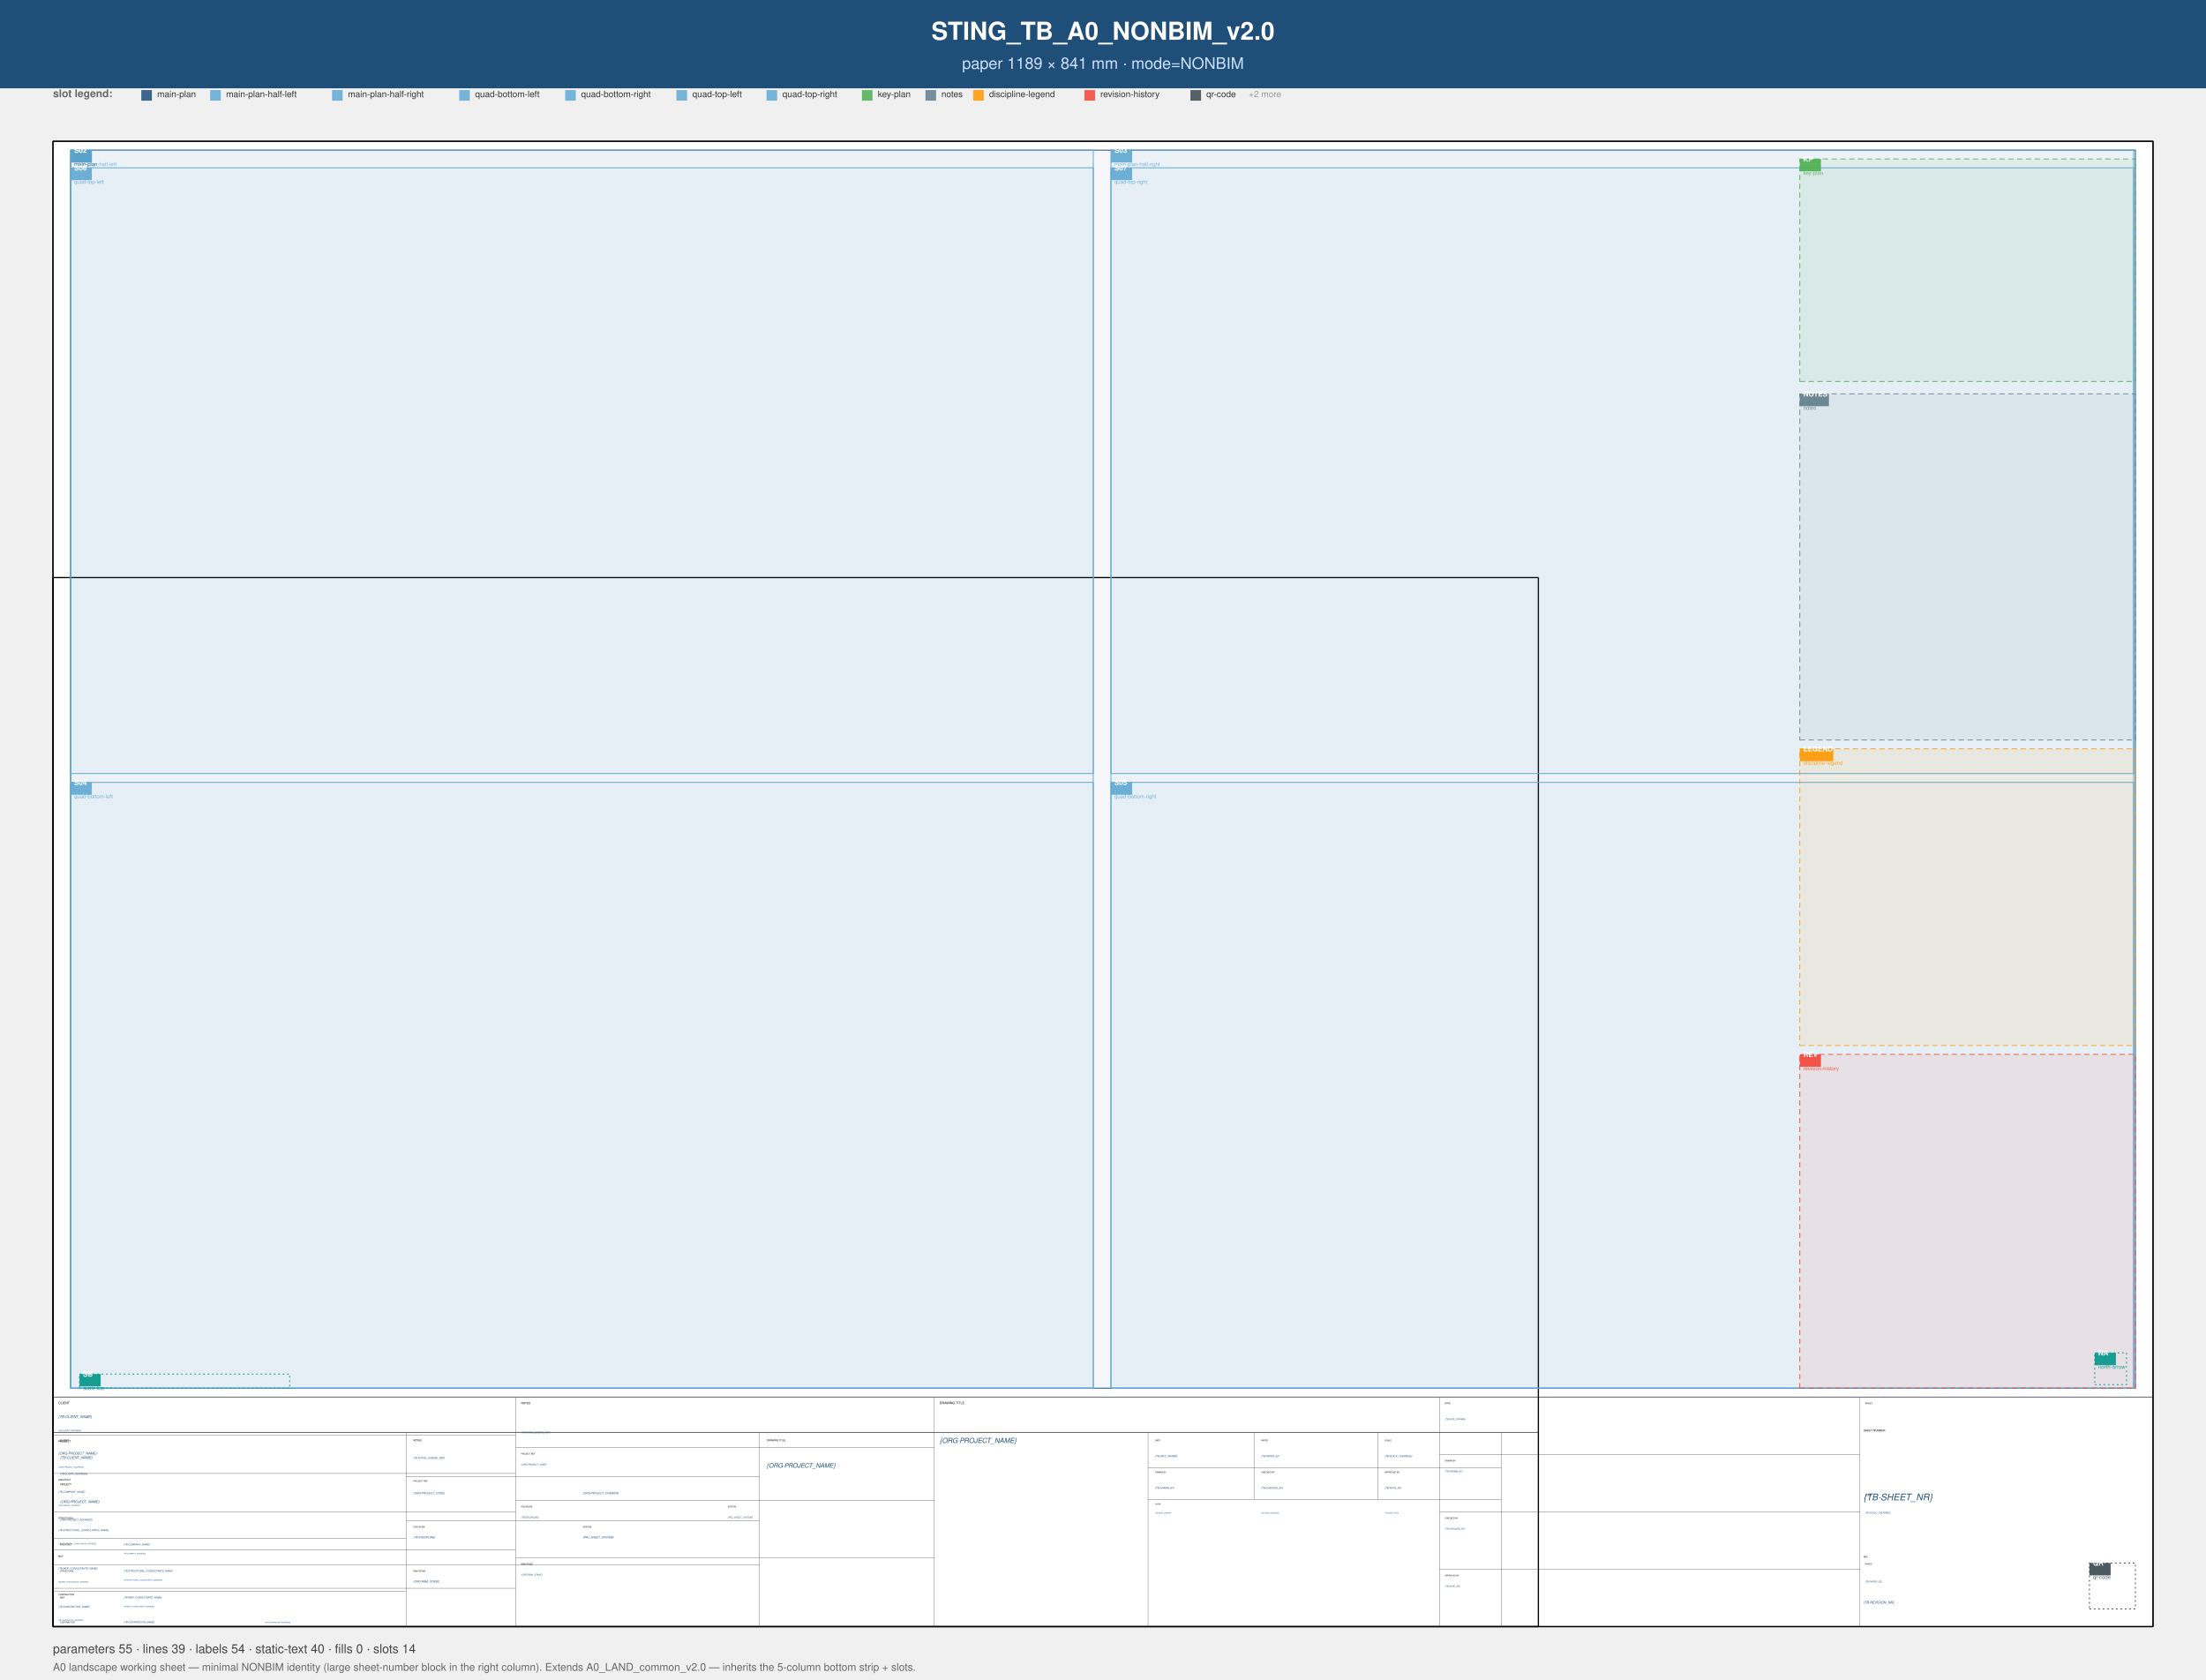
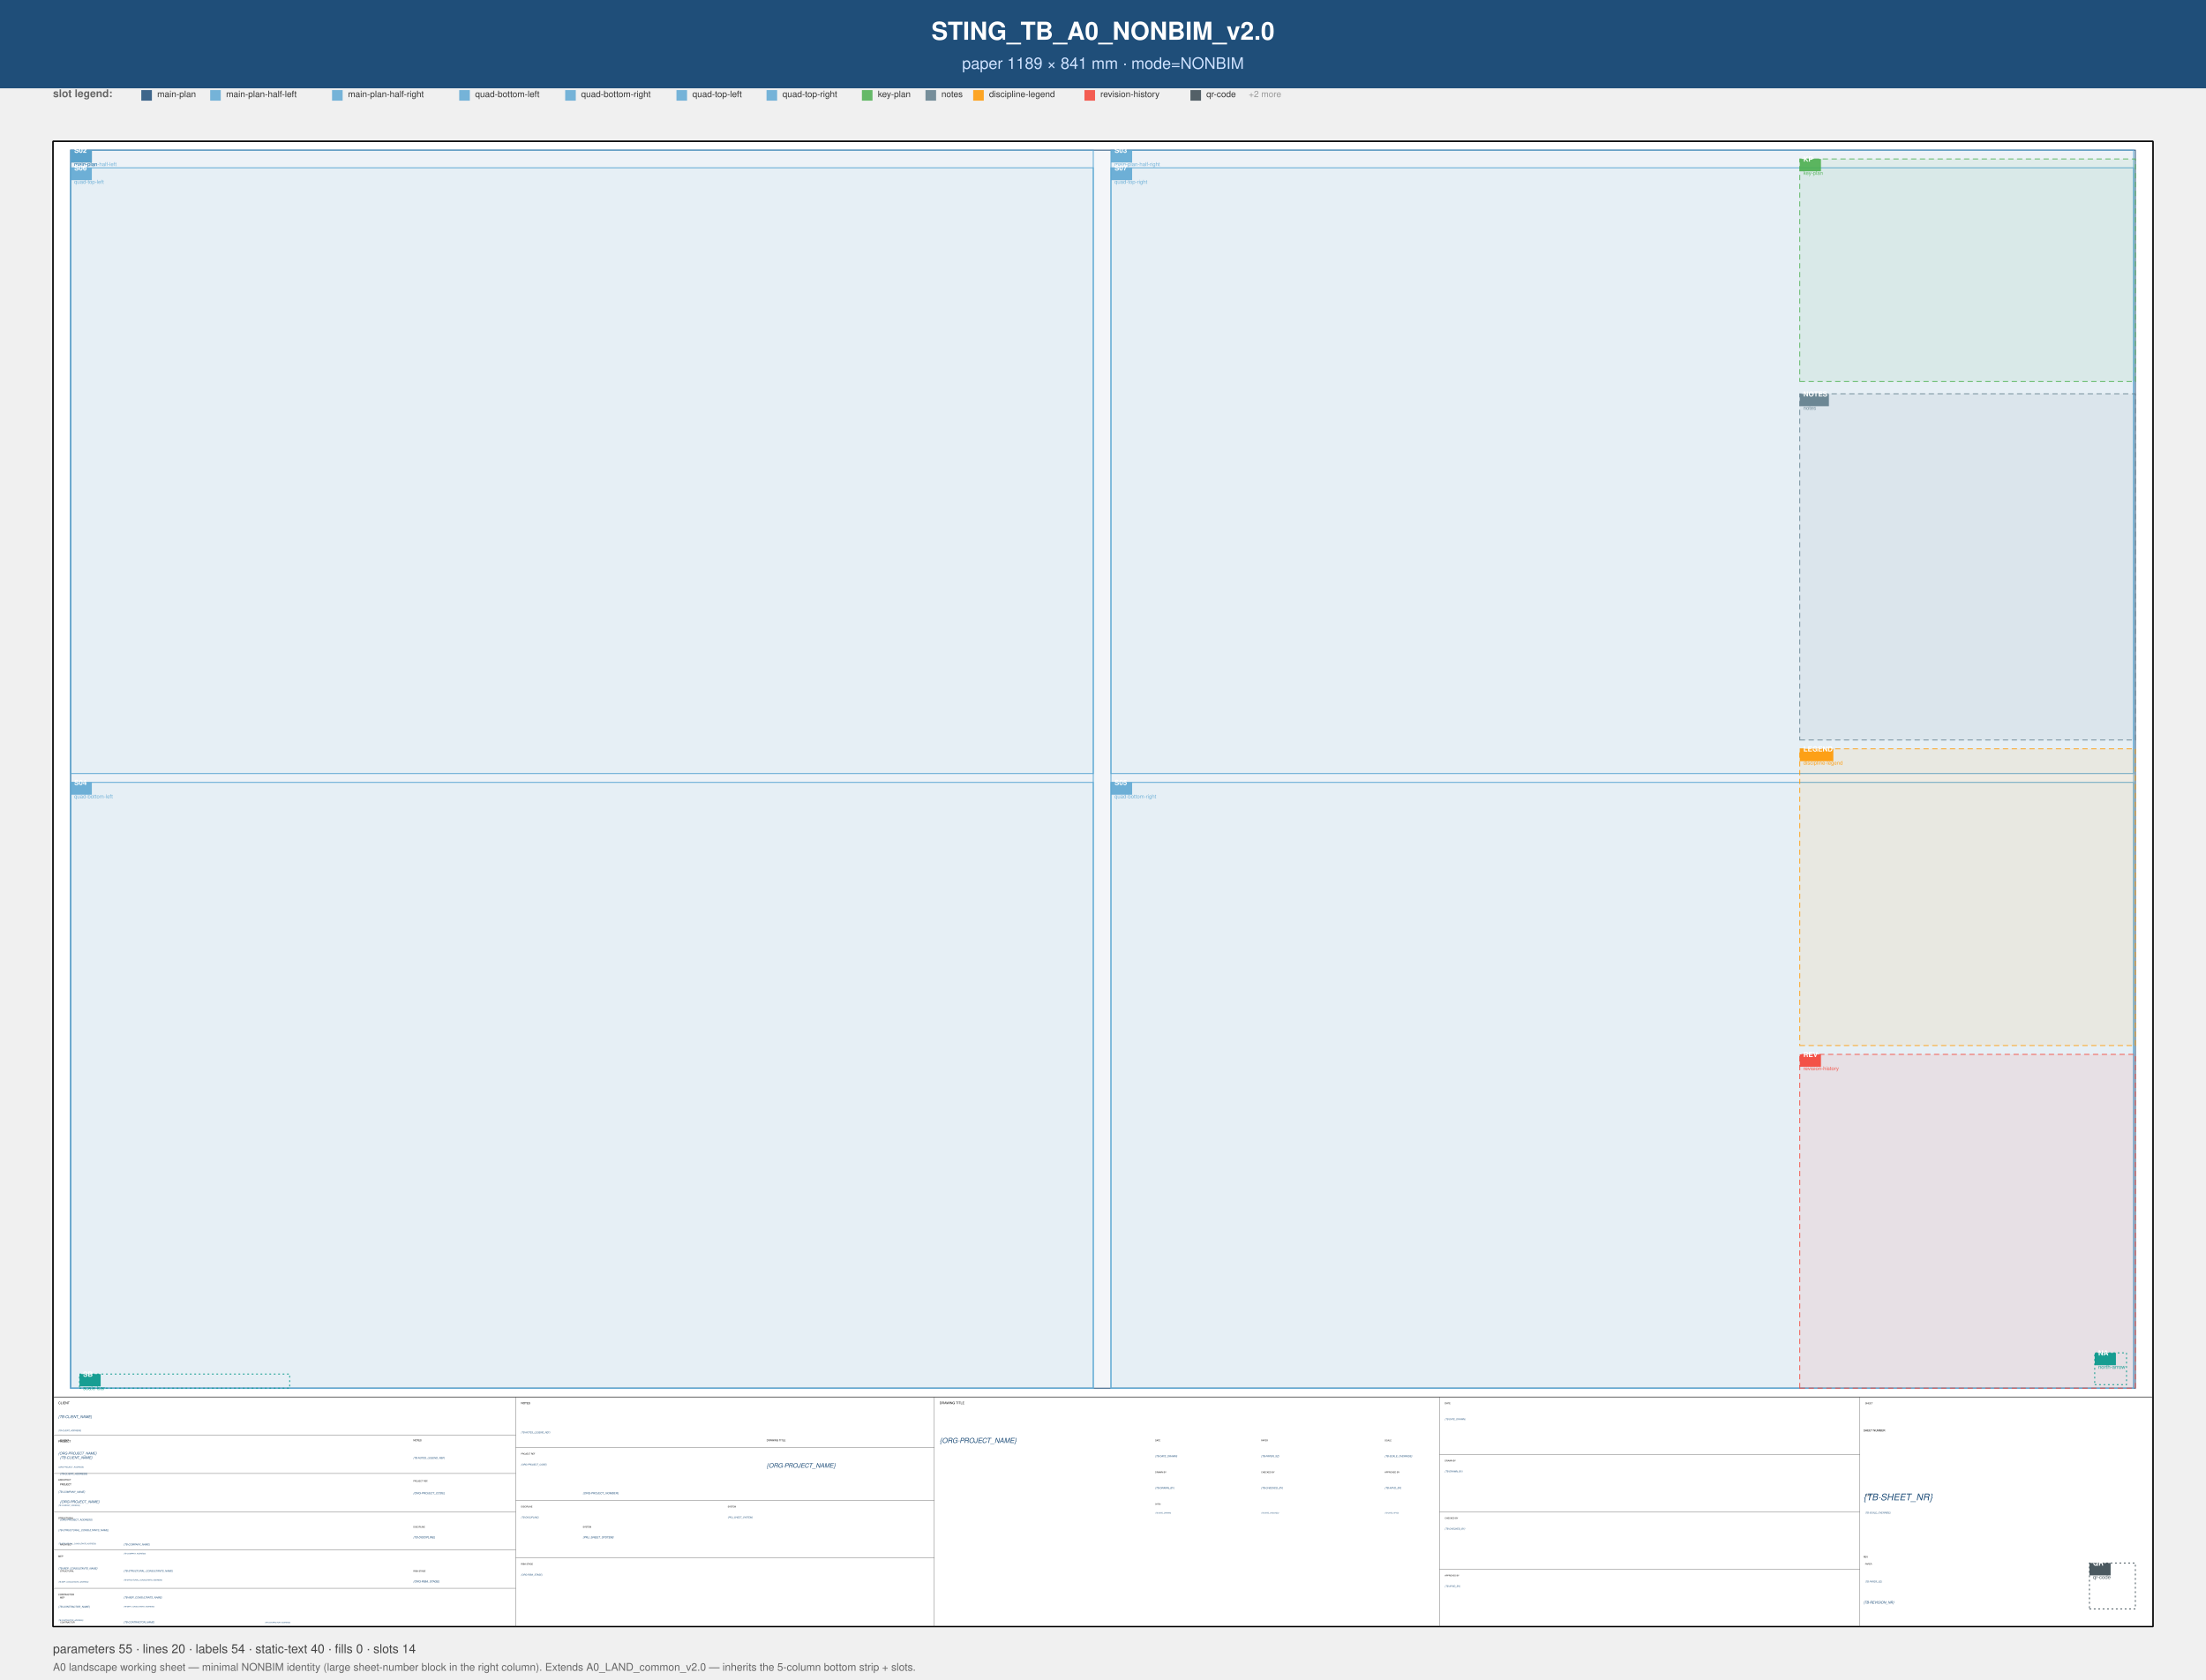
<svg xmlns="http://www.w3.org/2000/svg" viewBox="0 0 1249 951" width="1249mm" height="951mm" style="background:#fafafa;font-family:Helvetica,Arial,sans-serif;">
  <rect x="0" y="0" width="1249" height="50" fill="#1F4E79" />
  <text x="624.5" y="22.5" text-anchor="middle" fill="#fff" font-size="14" font-weight="bold">STING_TB_A0_NONBIM_v2.0</text>
  <text x="624.5" y="39.0" text-anchor="middle" fill="#cfe2ff" font-size="9">paper 1189 × 841 mm   ·   mode=NONBIM</text>
  <g transform="translate(30,921) scale(1,-1)">
    <rect x="0" y="0" width="1189" height="841" fill="#ffffff" stroke="#1a1a1a" stroke-width="0.6" />
-     <line x1="0" y1="0" x2="841" y2="0" stroke="#000" stroke-width="0.7" />
-     <line x1="841" y1="0" x2="841" y2="594" stroke="#000" stroke-width="0.7" />
-     <line x1="841" y1="594" x2="0" y2="594" stroke="#000" stroke-width="0.7" />
-     <line x1="0" y1="594" x2="0" y2="0" stroke="#000" stroke-width="0.7" />
-     <line x1="0" y1="110" x2="841" y2="110" stroke="#222" stroke-width="0.35" />
-     <line x1="200" y1="0" x2="200" y2="110" stroke="#444" stroke-width="0.18" />
-     <line x1="400" y1="0" x2="400" y2="110" stroke="#444" stroke-width="0.18" />
-     <line x1="620" y1="0" x2="620" y2="110" stroke="#444" stroke-width="0.18" />
-     <line x1="820" y1="0" x2="820" y2="110" stroke="#444" stroke-width="0.18" />
-     <line x1="0" y1="50" x2="200" y2="50" stroke="#444" stroke-width="0.18" />
-     <line x1="0" y1="35" x2="200" y2="35" stroke="#444" stroke-width="0.18" />
-     <line x1="0" y1="20" x2="200" y2="20" stroke="#444" stroke-width="0.18" />
-     <line x1="200" y1="85" x2="400" y2="85" stroke="#444" stroke-width="0.18" />
-     <line x1="200" y1="60" x2="400" y2="60" stroke="#444" stroke-width="0.18" />
-     <line x1="200" y1="35" x2="400" y2="35" stroke="#444" stroke-width="0.18" />
-     <line x1="620" y1="90" x2="820" y2="90" stroke="#444" stroke-width="0.18" />
-     <line x1="620" y1="72" x2="820" y2="72" stroke="#444" stroke-width="0.18" />
-     <line x1="680" y1="72" x2="680" y2="110" stroke="#444" stroke-width="0.18" />
-     <line x1="750" y1="72" x2="750" y2="110" stroke="#444" stroke-width="0.18" />
    <line x1="0" y1="0" x2="1189" y2="0" stroke="#000" stroke-width="0.7" />
    <line x1="1189" y1="0" x2="1189" y2="841" stroke="#000" stroke-width="0.7" />
    <line x1="1189" y1="841" x2="0" y2="841" stroke="#000" stroke-width="0.7" />
    <line x1="0" y1="841" x2="0" y2="0" stroke="#000" stroke-width="0.7" />
    <line x1="0" y1="130" x2="1189" y2="130" stroke="#222" stroke-width="0.35" />
    <line x1="262" y1="0" x2="262" y2="130" stroke="#444" stroke-width="0.18" />
    <line x1="499" y1="0" x2="499" y2="130" stroke="#444" stroke-width="0.18" />
    <line x1="785" y1="0" x2="785" y2="130" stroke="#444" stroke-width="0.18" />
    <line x1="1023" y1="0" x2="1023" y2="130" stroke="#444" stroke-width="0.18" />
    <line x1="0" y1="21.7" x2="262" y2="21.7" stroke="#444" stroke-width="0.18" />
    <line x1="0" y1="43.3" x2="262" y2="43.3" stroke="#444" stroke-width="0.18" />
    <line x1="0" y1="65.0" x2="262" y2="65.0" stroke="#444" stroke-width="0.18" />
    <line x1="0" y1="86.7" x2="262" y2="86.7" stroke="#444" stroke-width="0.18" />
    <line x1="0" y1="108.3" x2="262" y2="108.3" stroke="#444" stroke-width="0.18" />
    <line x1="262" y1="39.0" x2="499" y2="39.0" stroke="#444" stroke-width="0.18" />
    <line x1="262" y1="71.5" x2="499" y2="71.5" stroke="#444" stroke-width="0.18" />
    <line x1="262" y1="101.4" x2="499" y2="101.4" stroke="#444" stroke-width="0.18" />
    <line x1="785" y1="32.5" x2="1023" y2="32.5" stroke="#444" stroke-width="0.18" />
    <line x1="785" y1="65.0" x2="1023" y2="65.0" stroke="#444" stroke-width="0.18" />
    <line x1="785" y1="97.5" x2="1023" y2="97.5" stroke="#444" stroke-width="0.18" />
    <g transform="translate(4,105) scale(1,-1)">
      <text x="0" y="0" font-size="1.4" text-anchor="start" fill="#000">CLIENT</text>
    </g>
    <g transform="translate(4,80) scale(1,-1)">
      <text x="0" y="0" font-size="1.4" text-anchor="start" fill="#000">PROJECT</text>
    </g>
    <g transform="translate(4,46) scale(1,-1)">
      <text x="0" y="0" font-size="1.2" text-anchor="start" fill="#000">ARCHITECT</text>
    </g>
    <g transform="translate(4,31) scale(1,-1)">
      <text x="0" y="0" font-size="1.2" text-anchor="start" fill="#000">STRUCTURAL</text>
    </g>
    <g transform="translate(4,16) scale(1,-1)">
      <text x="0" y="0" font-size="1.2" text-anchor="start" fill="#000">MEP</text>
    </g>
    <g transform="translate(4,2) scale(1,-1)">
      <text x="0" y="0" font-size="1.2" text-anchor="start" fill="#000">CONTRACTOR</text>
    </g>
    <g transform="translate(204,105) scale(1,-1)">
      <text x="0" y="0" font-size="1.4" text-anchor="start" fill="#000">NOTES</text>
    </g>
    <g transform="translate(404,105) scale(1,-1)">
      <text x="0" y="0" font-size="1.4" text-anchor="start" fill="#000">DRAWING TITLE</text>
    </g>
    <g transform="translate(204,82) scale(1,-1)">
      <text x="0" y="0" font-size="1.2" text-anchor="start" fill="#000">PROJECT REF.</text>
    </g>
    <g transform="translate(204,56) scale(1,-1)">
      <text x="0" y="0" font-size="1.2" text-anchor="start" fill="#000">DISCIPLINE</text>
    </g>
    <g transform="translate(204,31) scale(1,-1)">
      <text x="0" y="0" font-size="1.2" text-anchor="start" fill="#000">RIBA STAGE</text>
    </g>
    <g transform="translate(624,105) scale(1,-1)">
      <text x="0" y="0" font-size="1.2" text-anchor="start" fill="#000">DATE</text>
    </g>
    <g transform="translate(684,105) scale(1,-1)">
      <text x="0" y="0" font-size="1.2" text-anchor="start" fill="#000">PAPER</text>
    </g>
    <g transform="translate(754,105) scale(1,-1)">
      <text x="0" y="0" font-size="1.2" text-anchor="start" fill="#000">SCALE</text>
    </g>
    <g transform="translate(624,87) scale(1,-1)">
      <text x="0" y="0" font-size="1.2" text-anchor="start" fill="#000">DRAWN BY</text>
    </g>
    <g transform="translate(684,87) scale(1,-1)">
      <text x="0" y="0" font-size="1.2" text-anchor="start" fill="#000">CHECKED BY</text>
    </g>
    <g transform="translate(754,87) scale(1,-1)">
      <text x="0" y="0" font-size="1.2" text-anchor="start" fill="#000">APPROVED BY</text>
    </g>
    <g transform="translate(624,69) scale(1,-1)">
      <text x="0" y="0" font-size="1.0" text-anchor="start" fill="#000">DATES</text>
    </g>
    <g transform="translate(300,56) scale(1,-1)">
      <text x="0" y="0" font-size="1.2" text-anchor="start" fill="#000">SYSTEM</text>
    </g>
    <g transform="translate(3,126) scale(1,-1)">
      <text x="0" y="0" font-size="1.82" text-anchor="start" fill="#000">CLIENT</text>
    </g>
    <g transform="translate(3,104.3333) scale(1,-1)">
      <text x="0" y="0" font-size="1.56" text-anchor="start" fill="#000">PROJECT</text>
    </g>
    <g transform="translate(3,82.66667) scale(1,-1)">
      <text x="0" y="0" font-size="1.3" text-anchor="start" fill="#000">ARCHITECT</text>
    </g>
    <g transform="translate(3,61.0) scale(1,-1)">
      <text x="0" y="0" font-size="1.3" text-anchor="start" fill="#000">STRUCTURAL</text>
    </g>
    <g transform="translate(3,39.33333) scale(1,-1)">
      <text x="0" y="0" font-size="1.3" text-anchor="start" fill="#000">MEP</text>
    </g>
    <g transform="translate(3,17.66667) scale(1,-1)">
      <text x="0" y="0" font-size="1.3" text-anchor="start" fill="#000">CONTRACTOR</text>
    </g>
    <g transform="translate(265,126) scale(1,-1)">
      <text x="0" y="0" font-size="1.56" text-anchor="start" fill="#000">NOTES</text>
    </g>
    <g transform="translate(265,97.4) scale(1,-1)">
      <text x="0" y="0" font-size="1.17" text-anchor="start" fill="#000">PROJECT REF</text>
    </g>
    <g transform="translate(265,67.5) scale(1,-1)">
      <text x="0" y="0" font-size="1.17" text-anchor="start" fill="#000">DISCIPLINE</text>
    </g>
    <g transform="translate(265,35.0) scale(1,-1)">
      <text x="0" y="0" font-size="1.17" text-anchor="start" fill="#000">RIBA STAGE</text>
    </g>
    <g transform="translate(502,126) scale(1,-1)">
      <text x="0" y="0" font-size="1.82" text-anchor="start" fill="#000">DRAWING TITLE</text>
    </g>
    <g transform="translate(788,126) scale(1,-1)">
      <text x="0" y="0" font-size="1.3" text-anchor="start" fill="#000">DATE</text>
    </g>
    <g transform="translate(788,93.5) scale(1,-1)">
      <text x="0" y="0" font-size="1.17" text-anchor="start" fill="#000">DRAWN BY</text>
    </g>
    <g transform="translate(788,61.0) scale(1,-1)">
      <text x="0" y="0" font-size="1.17" text-anchor="start" fill="#000">CHECKED BY</text>
    </g>
    <g transform="translate(788,28.5) scale(1,-1)">
      <text x="0" y="0" font-size="1.17" text-anchor="start" fill="#000">APPROVED BY</text>
    </g>
    <g transform="translate(1026,126) scale(1,-1)">
      <text x="0" y="0" font-size="1.3" text-anchor="start" fill="#000">SHEET</text>
    </g>
    <g transform="translate(1026,74.0) scale(1,-1)">
      <text x="0" y="0" font-size="1.17" text-anchor="start" fill="#000">SCALE</text>
    </g>
    <g transform="translate(1026,35.0) scale(1,-1)">
      <text x="0" y="0" font-size="1.17" text-anchor="start" fill="#000">PAPER</text>
    </g>
    <g transform="translate(382,67.5) scale(1,-1)">
      <text x="0" y="0" font-size="1.17" text-anchor="start" fill="#000">SYSTEM</text>
    </g>
    <g transform="translate(1025,110.5) scale(1,-1)">
      <text x="0" y="0" font-size="1.56" text-anchor="start" fill="#000">SHEET NUMBER</text>
    </g>
    <g transform="translate(1025,39.0) scale(1,-1)">
      <text x="0" y="0" font-size="1.3" text-anchor="start" fill="#000">REV</text>
    </g>
    <g transform="translate(4,95) scale(1,-1)">
      <text x="0" y="0" font-size="2.0" text-anchor="start" fill="#1F4E79" font-style="italic">{TB·CLIENT_NAME}</text>
    </g>
    <g transform="translate(4,86) scale(1,-1)">
      <text x="0" y="0" font-size="1.4" text-anchor="start" fill="#1F4E79" font-style="italic">{TB·CLIENT_ADDRESS}</text>
    </g>
    <g transform="translate(4,70) scale(1,-1)">
      <text x="0" y="0" font-size="2.0" text-anchor="start" fill="#1F4E79" font-style="italic">{ORG·PROJECT_NAME}</text>
    </g>
    <g transform="translate(4,60) scale(1,-1)">
      <text x="0" y="0" font-size="1.4" text-anchor="start" fill="#1F4E79" font-style="italic">{ORG·PROJECT_ADDRESS}</text>
    </g>
    <g transform="translate(40,46) scale(1,-1)">
      <text x="0" y="0" font-size="1.4" text-anchor="start" fill="#1F4E79" font-style="italic">{TB·COMPANY_NAME}</text>
    </g>
    <g transform="translate(40,41) scale(1,-1)">
      <text x="0" y="0" font-size="1.0" text-anchor="start" fill="#1F4E79" font-style="italic">{TB·COMPANY_ADDRESS}</text>
    </g>
    <g transform="translate(40,31) scale(1,-1)">
      <text x="0" y="0" font-size="1.4" text-anchor="start" fill="#1F4E79" font-style="italic">{TB·STRUCTURAL_CONSULTANTS_NAME}</text>
    </g>
    <g transform="translate(40,26) scale(1,-1)">
      <text x="0" y="0" font-size="1.0" text-anchor="start" fill="#1F4E79" font-style="italic">{TB·STRUCTURAL_CONSULTANTS_ADDRESS}</text>
    </g>
    <g transform="translate(40,16) scale(1,-1)">
      <text x="0" y="0" font-size="1.4" text-anchor="start" fill="#1F4E79" font-style="italic">{TB·MEP_CONSULTANTS_NAME}</text>
    </g>
    <g transform="translate(40,11) scale(1,-1)">
      <text x="0" y="0" font-size="1.0" text-anchor="start" fill="#1F4E79" font-style="italic">{TB·MEP_CONSULTANTS_ADDRESS}</text>
    </g>
    <g transform="translate(40,2) scale(1,-1)">
      <text x="0" y="0" font-size="1.4" text-anchor="start" fill="#1F4E79" font-style="italic">{TB·CONTRACTOR_NAME}</text>
    </g>
    <g transform="translate(120,2) scale(1,-1)">
      <text x="0" y="0" font-size="1.0" text-anchor="start" fill="#1F4E79" font-style="italic">{TB·CONTRACTOR_ADDRESS}</text>
    </g>
    <g transform="translate(204,75) scale(1,-1)">
      <text x="0" y="0" font-size="1.6" text-anchor="start" fill="#1F4E79" font-style="italic">{ORG·PROJECT_CODE}</text>
    </g>
    <g transform="translate(300,75) scale(1,-1)">
      <text x="0" y="0" font-size="1.6" text-anchor="start" fill="#1F4E79" font-style="italic">{ORG·PROJECT_NUMBER}</text>
    </g>
    <g transform="translate(204,50) scale(1,-1)">
      <text x="0" y="0" font-size="1.6" text-anchor="start" fill="#1F4E79" font-style="italic">{TB·DISCIPLINE}</text>
    </g>
    <g transform="translate(204,25) scale(1,-1)">
      <text x="0" y="0" font-size="1.6" text-anchor="start" fill="#1F4E79" font-style="italic">{ORG·RIBA_STAGE}</text>
    </g>
    <g transform="translate(204,95) scale(1,-1)">
      <text x="0" y="0" font-size="1.4" text-anchor="start" fill="#1F4E79" font-style="italic">{TB·NOTES_LEGEND_REF}</text>
    </g>
    <g transform="translate(404,90) scale(1,-1)">
      <text x="0" y="0" font-size="3.5" text-anchor="start" fill="#1F4E79" font-style="italic">{ORG·PROJECT_NAME}</text>
    </g>
    <g transform="translate(624,96) scale(1,-1)">
      <text x="0" y="0" font-size="1.4" text-anchor="start" fill="#1F4E79" font-style="italic">{TB·DATE_DRAWN}</text>
    </g>
    <g transform="translate(684,96) scale(1,-1)">
      <text x="0" y="0" font-size="1.4" text-anchor="start" fill="#1F4E79" font-style="italic">{TB·PAPER_SZ}</text>
    </g>
    <g transform="translate(754,96) scale(1,-1)">
      <text x="0" y="0" font-size="1.4" text-anchor="start" fill="#1F4E79" font-style="italic">{TB·SCALE_OVERRIDE}</text>
    </g>
    <g transform="translate(624,78) scale(1,-1)">
      <text x="0" y="0" font-size="1.4" text-anchor="start" fill="#1F4E79" font-style="italic">{TB·DRAWN_BY}</text>
    </g>
    <g transform="translate(684,78) scale(1,-1)">
      <text x="0" y="0" font-size="1.4" text-anchor="start" fill="#1F4E79" font-style="italic">{TB·CHECKED_BY}</text>
    </g>
    <g transform="translate(754,78) scale(1,-1)">
      <text x="0" y="0" font-size="1.4" text-anchor="start" fill="#1F4E79" font-style="italic">{TB·APVD_BY}</text>
    </g>
    <g transform="translate(624,64) scale(1,-1)">
      <text x="0" y="0" font-size="1.0" text-anchor="start" fill="#1F4E79" font-style="italic">{TB·DATE_DRAWN}</text>
    </g>
    <g transform="translate(684,64) scale(1,-1)">
      <text x="0" y="0" font-size="1.0" text-anchor="start" fill="#1F4E79" font-style="italic">{TB·DATE_CHECKED}</text>
    </g>
    <g transform="translate(754,64) scale(1,-1)">
      <text x="0" y="0" font-size="1.0" text-anchor="start" fill="#1F4E79" font-style="italic">{TB·DATE_APVD}</text>
    </g>
    <g transform="translate(300,50) scale(1,-1)">
      <text x="0" y="0" font-size="1.6" text-anchor="start" fill="#1F4E79" font-style="italic">{PRJ_SHEET_SYSTEM}</text>
    </g>
    <g transform="translate(3,118.0833) scale(1,-1)">
      <text x="0" y="0" font-size="2.08" text-anchor="start" fill="#1F4E79" font-style="italic">{TB·CLIENT_NAME}</text>
    </g>
    <g transform="translate(3,110.5833) scale(1,-1)">
      <text x="0" y="0" font-size="1.17" text-anchor="start" fill="#1F4E79" font-style="italic">{TB·CLIENT_ADDRESS}</text>
    </g>
    <g transform="translate(3,97.41667) scale(1,-1)">
      <text x="0" y="0" font-size="1.95" text-anchor="start" fill="#1F4E79" font-style="italic">{ORG·PROJECT_NAME}</text>
    </g>
    <g transform="translate(3,89.91667) scale(1,-1)">
      <text x="0" y="0" font-size="1.1" text-anchor="start" fill="#1F4E79" font-style="italic">{ORG·PROJECT_ADDRESS}</text>
    </g>
    <g transform="translate(3,75.75) scale(1,-1)">
      <text x="0" y="0" font-size="1.43" text-anchor="start" fill="#1F4E79" font-style="italic">{TB·COMPANY_NAME}</text>
    </g>
    <g transform="translate(3,68.25) scale(1,-1)">
      <text x="0" y="0" font-size="0.98" text-anchor="start" fill="#1F4E79" font-style="italic">{TB·COMPANY_ADDRESS}</text>
    </g>
    <g transform="translate(3,54.08333) scale(1,-1)">
      <text x="0" y="0" font-size="1.43" text-anchor="start" fill="#1F4E79" font-style="italic">{TB·STRUCTURAL_CONSULTANTS_NAME}</text>
    </g>
    <g transform="translate(3,46.58333) scale(1,-1)">
      <text x="0" y="0" font-size="0.98" text-anchor="start" fill="#1F4E79" font-style="italic">{TB·STRUCTURAL_CONSULTANTS_ADDRESS}</text>
    </g>
    <g transform="translate(3,32.41667) scale(1,-1)">
      <text x="0" y="0" font-size="1.43" text-anchor="start" fill="#1F4E79" font-style="italic">{TB·MEP_CONSULTANTS_NAME}</text>
    </g>
    <g transform="translate(3,24.91667) scale(1,-1)">
      <text x="0" y="0" font-size="0.98" text-anchor="start" fill="#1F4E79" font-style="italic">{TB·MEP_CONSULTANTS_ADDRESS}</text>
    </g>
    <g transform="translate(3,10.75) scale(1,-1)">
      <text x="0" y="0" font-size="1.43" text-anchor="start" fill="#1F4E79" font-style="italic">{TB·CONTRACTOR_NAME}</text>
    </g>
    <g transform="translate(3,3.25) scale(1,-1)">
      <text x="0" y="0" font-size="0.98" text-anchor="start" fill="#1F4E79" font-style="italic">{TB·CONTRACTOR_ADDRESS}</text>
    </g>
    <g transform="translate(265,109.5) scale(1,-1)">
      <text x="0" y="0" font-size="1.3" text-anchor="start" fill="#1F4E79" font-style="italic">{TB·NOTES_LEGEND_REF}</text>
    </g>
    <g transform="translate(265,91.3) scale(1,-1)">
      <text x="0" y="0" font-size="1.3" text-anchor="start" fill="#1F4E79" font-style="italic">{ORG·PROJECT_CODE}</text>
    </g>
    <g transform="translate(265,61.4) scale(1,-1)">
      <text x="0" y="0" font-size="1.3" text-anchor="start" fill="#1F4E79" font-style="italic">{TB·DISCIPLINE}</text>
    </g>
    <g transform="translate(265,28.9) scale(1,-1)">
      <text x="0" y="0" font-size="1.3" text-anchor="start" fill="#1F4E79" font-style="italic">{ORG·RIBA_STAGE}</text>
    </g>
    <g transform="translate(502,104.0) scale(1,-1)">
      <text x="0" y="0" font-size="3.9" text-anchor="start" fill="#1F4E79" font-style="italic">{ORG·PROJECT_NAME}</text>
    </g>
    <g transform="translate(788,117.0) scale(1,-1)">
      <text x="0" y="0" font-size="1.3" text-anchor="start" fill="#1F4E79" font-style="italic">{TB·DATE_DRAWN}</text>
    </g>
    <g transform="translate(788,87.4) scale(1,-1)">
      <text x="0" y="0" font-size="1.3" text-anchor="start" fill="#1F4E79" font-style="italic">{TB·DRAWN_BY}</text>
    </g>
    <g transform="translate(788,54.9) scale(1,-1)">
      <text x="0" y="0" font-size="1.3" text-anchor="start" fill="#1F4E79" font-style="italic">{TB·CHECKED_BY}</text>
    </g>
    <g transform="translate(788,22.4) scale(1,-1)">
      <text x="0" y="0" font-size="1.3" text-anchor="start" fill="#1F4E79" font-style="italic">{TB·APVD_BY}</text>
    </g>
    <g transform="translate(1026,64.0) scale(1,-1)">
      <text x="0" y="0" font-size="1.3" text-anchor="start" fill="#1F4E79" font-style="italic">{TB·SCALE_OVERRIDE}</text>
    </g>
    <g transform="translate(1026,25.0) scale(1,-1)">
      <text x="0" y="0" font-size="1.3" text-anchor="start" fill="#1F4E79" font-style="italic">{TB·PAPER_SZ}</text>
    </g>
    <g transform="translate(382,61.4) scale(1,-1)">
      <text x="0" y="0" font-size="1.3" text-anchor="start" fill="#1F4E79" font-style="italic">{PRJ_SHEET_SYSTEM}</text>
    </g>
    <g transform="translate(1025,71.5) scale(1,-1)">
      <text x="0" y="0" font-size="5.2" text-anchor="start" fill="#1F4E79" font-style="italic">{TB·SHEET_NR}</text>
    </g>
    <g transform="translate(1025,13.0) scale(1,-1)">
      <text x="0" y="0" font-size="1.95" text-anchor="start" fill="#1F4E79" font-style="italic">{TB·REVISION_NR}</text>
    </g>
    <rect x="10" y="135" width="1169" height="701" fill="#1F4E79" fill-opacity="0.05" stroke="#1F4E79" stroke-width="0.5" stroke-dasharray="" opacity="1.0" />
    <rect x="10" y="829" width="12" height="7" fill="#1F4E79" opacity="0.9" />
    <g transform="translate(12,834.5) scale(1,-1)">
      <text x="0" y="0" font-size="4" font-weight="bold" fill="#fff">S01</text>
    </g>
    <g transform="translate(12,827) scale(1,-1)">
      <text x="0" y="0" font-size="3" fill="#1F4E79" opacity="0.85">main-plan</text>
    </g>
    <rect x="10" y="135" width="579" height="701" fill="#5fa8d3" fill-opacity="0.05" stroke="#5fa8d3" stroke-width="0.5" stroke-dasharray="" opacity="1.0" />
    <rect x="10" y="829" width="12" height="7" fill="#5fa8d3" opacity="0.9" />
    <g transform="translate(12,834.5) scale(1,-1)">
      <text x="0" y="0" font-size="4" font-weight="bold" fill="#fff">S02</text>
    </g>
    <g transform="translate(12,827) scale(1,-1)">
      <text x="0" y="0" font-size="3" fill="#5fa8d3" opacity="0.85">main-plan-half-left</text>
    </g>
    <rect x="599" y="135" width="579" height="701" fill="#5fa8d3" fill-opacity="0.05" stroke="#5fa8d3" stroke-width="0.5" stroke-dasharray="" opacity="1.0" />
    <rect x="599" y="829" width="12" height="7" fill="#5fa8d3" opacity="0.9" />
    <g transform="translate(601,834.5) scale(1,-1)">
      <text x="0" y="0" font-size="4" font-weight="bold" fill="#fff">S03</text>
    </g>
    <g transform="translate(601,827) scale(1,-1)">
      <text x="0" y="0" font-size="3" fill="#5fa8d3" opacity="0.85">main-plan-half-right</text>
    </g>
    <rect x="10" y="135" width="579" height="343" fill="#5fa8d3" fill-opacity="0.05" stroke="#5fa8d3" stroke-width="0.5" stroke-dasharray="" opacity="1.0" />
    <rect x="10" y="471" width="12" height="7" fill="#5fa8d3" opacity="0.9" />
    <g transform="translate(12,476.5) scale(1,-1)">
      <text x="0" y="0" font-size="4" font-weight="bold" fill="#fff">S04</text>
    </g>
    <g transform="translate(12,469) scale(1,-1)">
      <text x="0" y="0" font-size="3" fill="#5fa8d3" opacity="0.85">quad-bottom-left</text>
    </g>
    <rect x="599" y="135" width="579" height="343" fill="#5fa8d3" fill-opacity="0.05" stroke="#5fa8d3" stroke-width="0.5" stroke-dasharray="" opacity="1.0" />
    <rect x="599" y="471" width="12" height="7" fill="#5fa8d3" opacity="0.9" />
    <g transform="translate(601,476.5) scale(1,-1)">
      <text x="0" y="0" font-size="4" font-weight="bold" fill="#fff">S05</text>
    </g>
    <g transform="translate(601,469) scale(1,-1)">
      <text x="0" y="0" font-size="3" fill="#5fa8d3" opacity="0.85">quad-bottom-right</text>
    </g>
    <rect x="10" y="483" width="579" height="343" fill="#5fa8d3" fill-opacity="0.05" stroke="#5fa8d3" stroke-width="0.5" stroke-dasharray="" opacity="1.0" />
    <rect x="10" y="819" width="12" height="7" fill="#5fa8d3" opacity="0.9" />
    <g transform="translate(12,824.5) scale(1,-1)">
      <text x="0" y="0" font-size="4" font-weight="bold" fill="#fff">S06</text>
    </g>
    <g transform="translate(12,817) scale(1,-1)">
      <text x="0" y="0" font-size="3" fill="#5fa8d3" opacity="0.85">quad-top-left</text>
    </g>
    <rect x="599" y="483" width="579" height="343" fill="#5fa8d3" fill-opacity="0.05" stroke="#5fa8d3" stroke-width="0.5" stroke-dasharray="" opacity="1.0" />
    <rect x="599" y="819" width="12" height="7" fill="#5fa8d3" opacity="0.9" />
    <g transform="translate(601,824.5) scale(1,-1)">
      <text x="0" y="0" font-size="4" font-weight="bold" fill="#fff">S07</text>
    </g>
    <g transform="translate(601,817) scale(1,-1)">
      <text x="0" y="0" font-size="3" fill="#5fa8d3" opacity="0.85">quad-top-right</text>
    </g>
    <rect x="989" y="705" width="190" height="126" fill="#4CAF50" fill-opacity="0.10" stroke="#4CAF50" stroke-width="0.5" stroke-dasharray="3,2" opacity="0.85" />
    <rect x="989" y="824" width="12" height="7" fill="#4CAF50" opacity="0.9" />
    <g transform="translate(991,829.5) scale(1,-1)">
      <text x="0" y="0" font-size="4" font-weight="bold" fill="#fff">KP</text>
    </g>
    <g transform="translate(991,822) scale(1,-1)">
      <text x="0" y="0" font-size="3" fill="#4CAF50" opacity="0.85">key-plan</text>
    </g>
    <rect x="989" y="502" width="190" height="196" fill="#607D8B" fill-opacity="0.10" stroke="#607D8B" stroke-width="0.5" stroke-dasharray="3,2" opacity="0.85" />
    <rect x="989" y="691" width="16.5" height="7" fill="#607D8B" opacity="0.9" />
    <g transform="translate(991,696.5) scale(1,-1)">
      <text x="0" y="0" font-size="4" font-weight="bold" fill="#fff">NOTES</text>
    </g>
    <g transform="translate(991,689) scale(1,-1)">
      <text x="0" y="0" font-size="3" fill="#607D8B" opacity="0.85">notes</text>
    </g>
    <rect x="989" y="329" width="190" height="168" fill="#FF9800" fill-opacity="0.10" stroke="#FF9800" stroke-width="0.5" stroke-dasharray="3,2" opacity="0.85" />
    <rect x="989" y="490" width="19.0" height="7" fill="#FF9800" opacity="0.9" />
    <g transform="translate(991,495.5) scale(1,-1)">
      <text x="0" y="0" font-size="4" font-weight="bold" fill="#fff">LEGEND</text>
    </g>
    <g transform="translate(991,488) scale(1,-1)">
      <text x="0" y="0" font-size="3" fill="#FF9800" opacity="0.85">discipline-legend</text>
    </g>
    <rect x="989" y="135" width="190" height="189" fill="#F44336" fill-opacity="0.10" stroke="#F44336" stroke-width="0.5" stroke-dasharray="3,2" opacity="0.85" />
    <rect x="989" y="317" width="12" height="7" fill="#F44336" opacity="0.9" />
    <g transform="translate(991,322.5) scale(1,-1)">
      <text x="0" y="0" font-size="4" font-weight="bold" fill="#fff">REV</text>
    </g>
    <g transform="translate(991,315) scale(1,-1)">
      <text x="0" y="0" font-size="3" fill="#F44336" opacity="0.85">revision-history</text>
    </g>
    <rect x="1153" y="10" width="26" height="26" fill="#37474F" fill-opacity="0.0" stroke="#37474F" stroke-width="0.5" stroke-dasharray="1,1.5" opacity="0.95" />
    <rect x="1153" y="29" width="12" height="7" fill="#37474F" opacity="0.9" />
    <g transform="translate(1155,34.5) scale(1,-1)">
      <text x="0" y="0" font-size="4" font-weight="bold" fill="#fff">QR</text>
    </g>
    <g transform="translate(1155,27) scale(1,-1)">
      <text x="0" y="0" font-size="3" fill="#37474F" opacity="0.85">qr-code</text>
    </g>
    <rect x="1156" y="137" width="18" height="18" fill="#009688" fill-opacity="0.0" stroke="#009688" stroke-width="0.5" stroke-dasharray="1,1.5" opacity="0.95" />
    <rect x="1156" y="148" width="12" height="7" fill="#009688" opacity="0.9" />
    <g transform="translate(1158,153.5) scale(1,-1)">
      <text x="0" y="0" font-size="4" font-weight="bold" fill="#fff">NA</text>
    </g>
    <g transform="translate(1158,146) scale(1,-1)">
      <text x="0" y="0" font-size="3" fill="#009688" opacity="0.85">north-arrow</text>
    </g>
    <rect x="15" y="135" width="119" height="8" fill="#009688" fill-opacity="0.0" stroke="#009688" stroke-width="0.5" stroke-dasharray="1,1.5" opacity="0.95" />
    <rect x="15" y="136" width="12" height="7" fill="#009688" opacity="0.9" />
    <g transform="translate(17,141.5) scale(1,-1)">
      <text x="0" y="0" font-size="4" font-weight="bold" fill="#fff">SB</text>
    </g>
    <g transform="translate(17,134) scale(1,-1)">
      <text x="0" y="0" font-size="3" fill="#009688" opacity="0.85">scale-bar</text>
    </g>
  </g>
  <text x="30" y="55" font-size="6" fill="#666" font-weight="bold">slot legend:</text>
  <rect x="80" y="51" width="6" height="6" fill="#1F4E79" opacity="0.85" />
  <text x="89" y="55" font-size="5" fill="#333">main-plan</text>
  <rect x="119" y="51" width="6" height="6" fill="#5fa8d3" opacity="0.85" />
  <text x="128" y="55" font-size="5" fill="#333">main-plan-half-left</text>
  <rect x="188" y="51" width="6" height="6" fill="#5fa8d3" opacity="0.85" />
  <text x="197" y="55" font-size="5" fill="#333">main-plan-half-right</text>
  <rect x="260" y="51" width="6" height="6" fill="#5fa8d3" opacity="0.85" />
  <text x="269" y="55" font-size="5" fill="#333">quad-bottom-left</text>
  <rect x="320" y="51" width="6" height="6" fill="#5fa8d3" opacity="0.85" />
  <text x="329" y="55" font-size="5" fill="#333">quad-bottom-right</text>
  <rect x="383" y="51" width="6" height="6" fill="#5fa8d3" opacity="0.85" />
  <text x="392" y="55" font-size="5" fill="#333">quad-top-left</text>
  <rect x="434" y="51" width="6" height="6" fill="#5fa8d3" opacity="0.85" />
  <text x="443" y="55" font-size="5" fill="#333">quad-top-right</text>
  <rect x="488" y="51" width="6" height="6" fill="#4CAF50" opacity="0.85" />
  <text x="497" y="55" font-size="5" fill="#333">key-plan</text>
  <rect x="524" y="51" width="6" height="6" fill="#607D8B" opacity="0.85" />
  <text x="533" y="55" font-size="5" fill="#333">notes</text>
  <rect x="551" y="51" width="6" height="6" fill="#FF9800" opacity="0.85" />
  <text x="560" y="55" font-size="5" fill="#333">discipline-legend</text>
  <rect x="614" y="51" width="6" height="6" fill="#F44336" opacity="0.85" />
  <text x="623" y="55" font-size="5" fill="#333">revision-history</text>
  <rect x="674" y="51" width="6" height="6" fill="#37474F" opacity="0.85" />
  <text x="683" y="55" font-size="5" fill="#333">qr-code</text>
  <text x="707" y="55" font-size="5" fill="#999">+2 more</text>
-   <text x="30" y="936.0" font-size="7" fill="#444">parameters 55  ·  lines 39  ·  labels 54  ·  static-text 40  ·  fills 0  ·  slots 14</text>
+   <text x="30" y="936.0" font-size="7" fill="#444">parameters 55  ·  lines 20  ·  labels 54  ·  static-text 40  ·  fills 0  ·  slots 14</text>
  <text x="30" y="946.0" font-size="6" fill="#666">A0 landscape working sheet — minimal NONBIM identity (large sheet-number block in the right column). Extends A0_LAND_common_v2.0 — inherits the 5-column bottom strip + slots.</text>
</svg>
